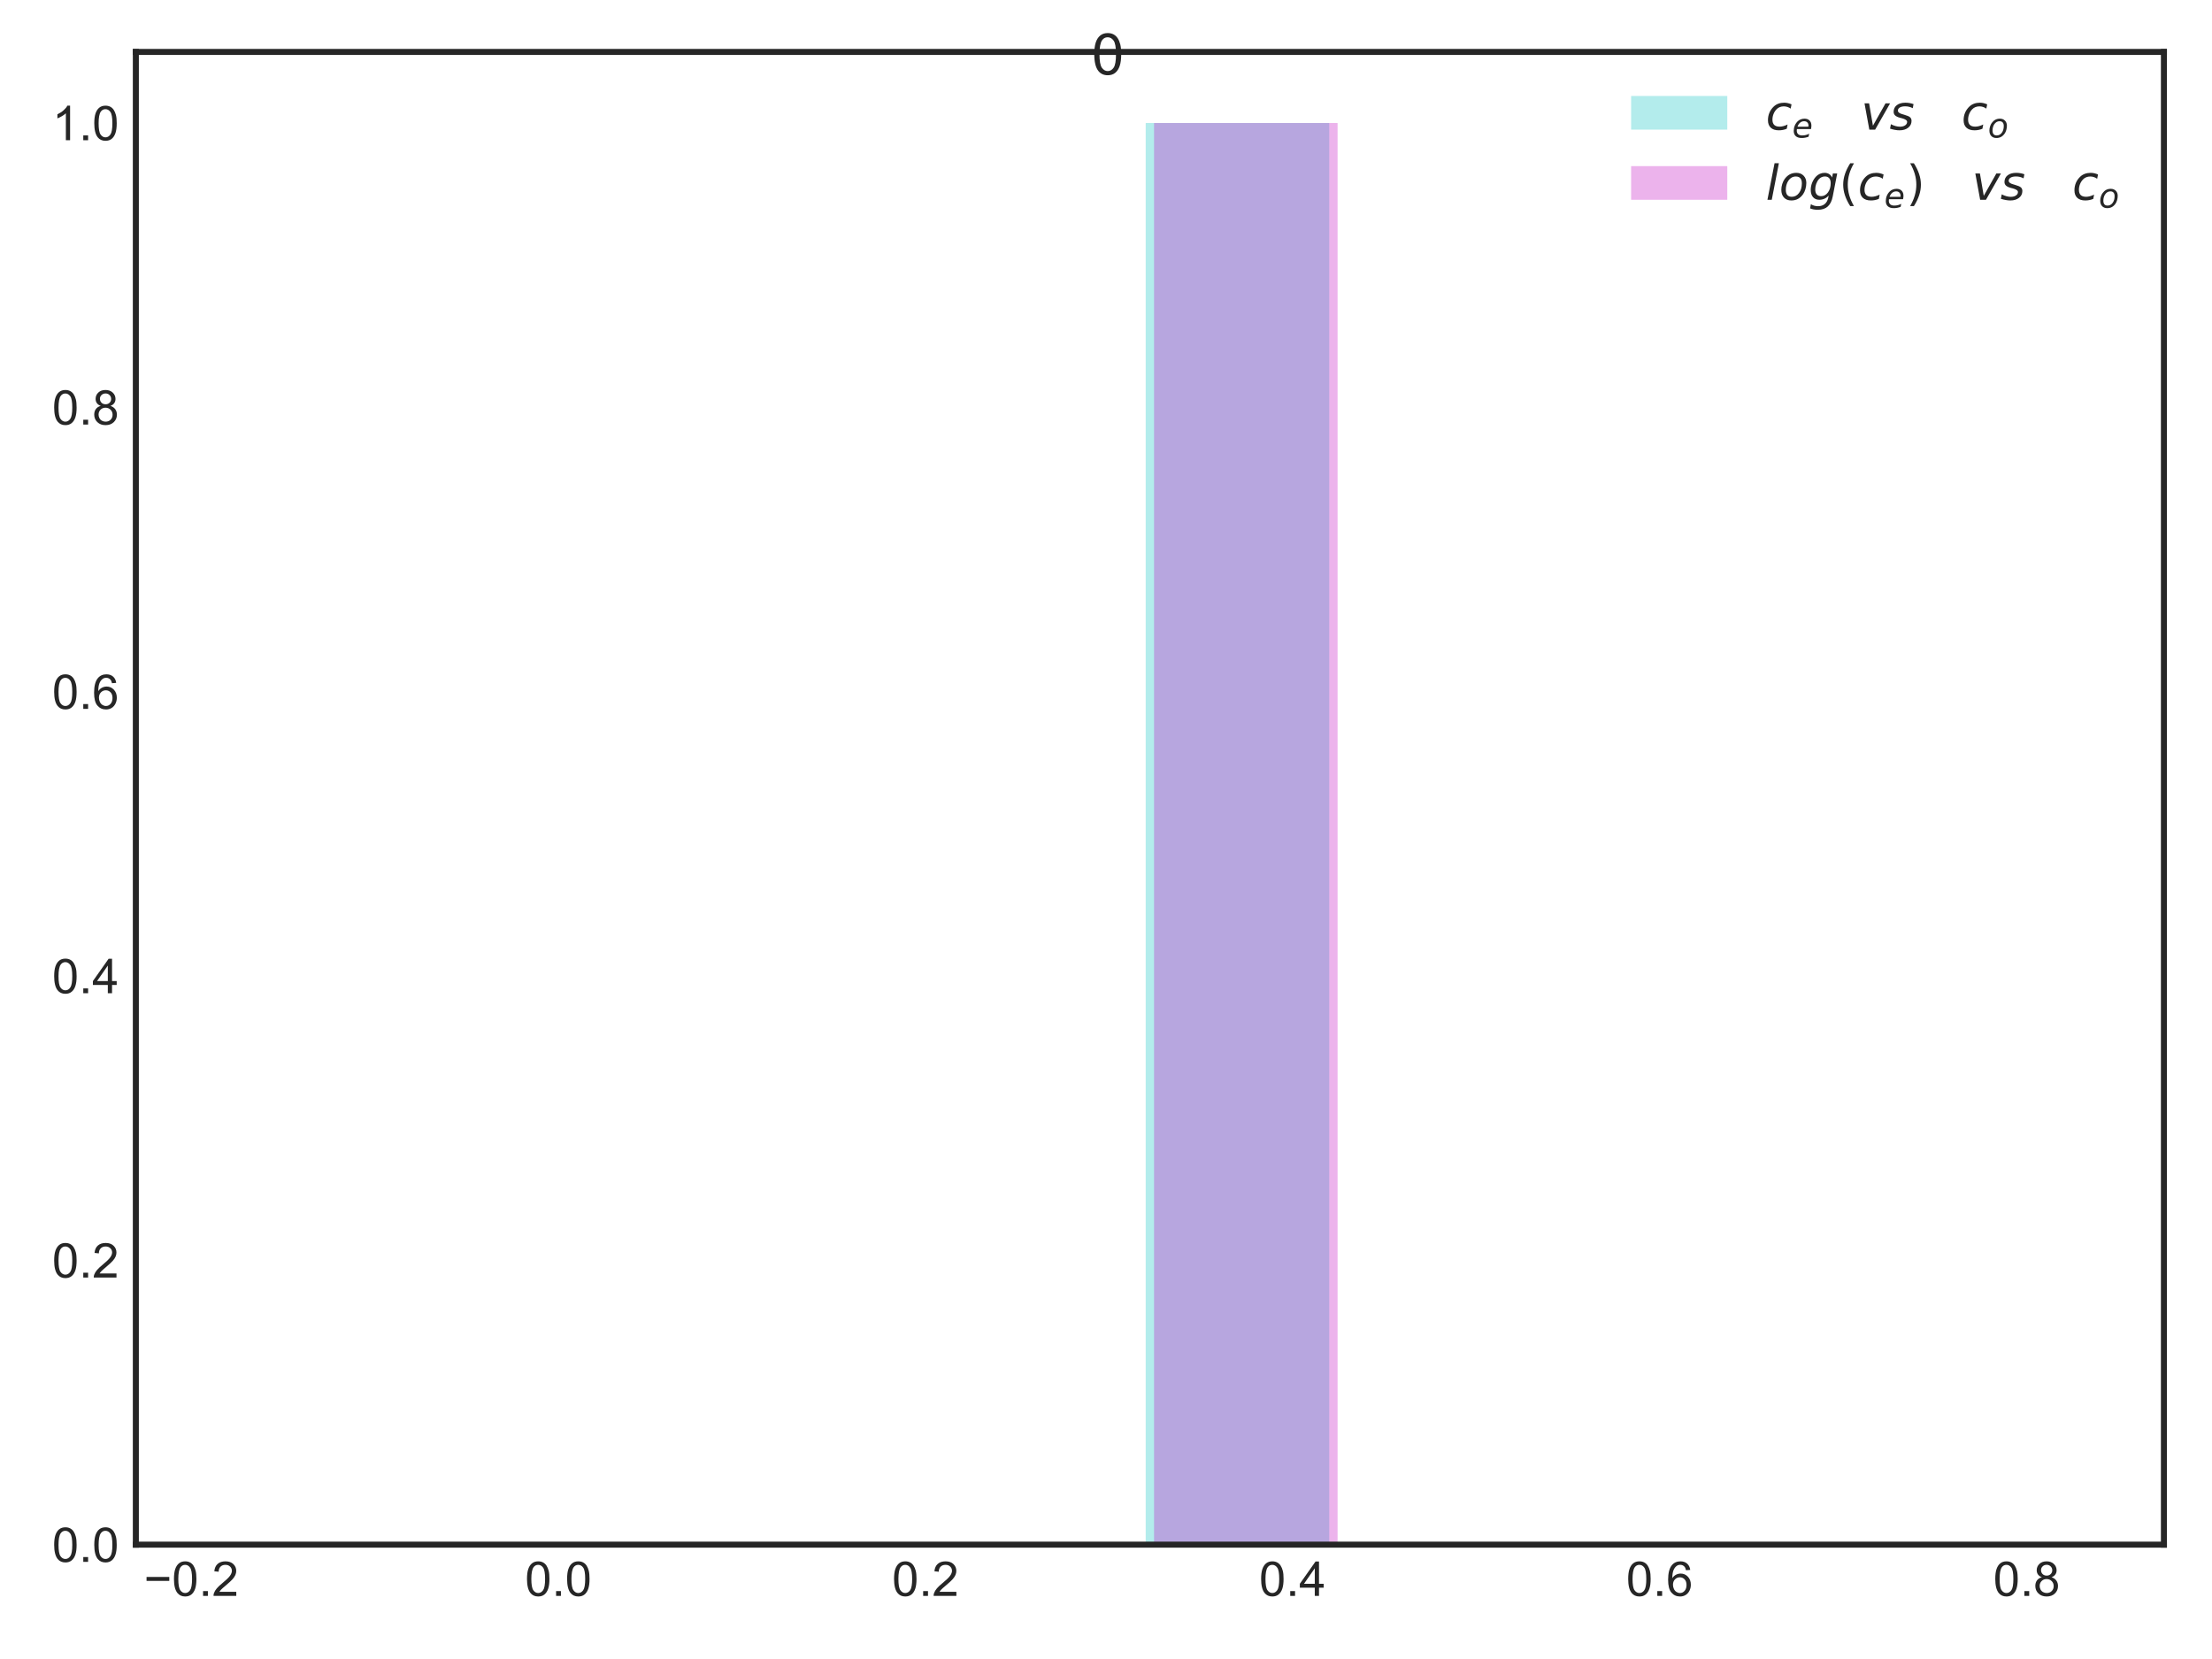
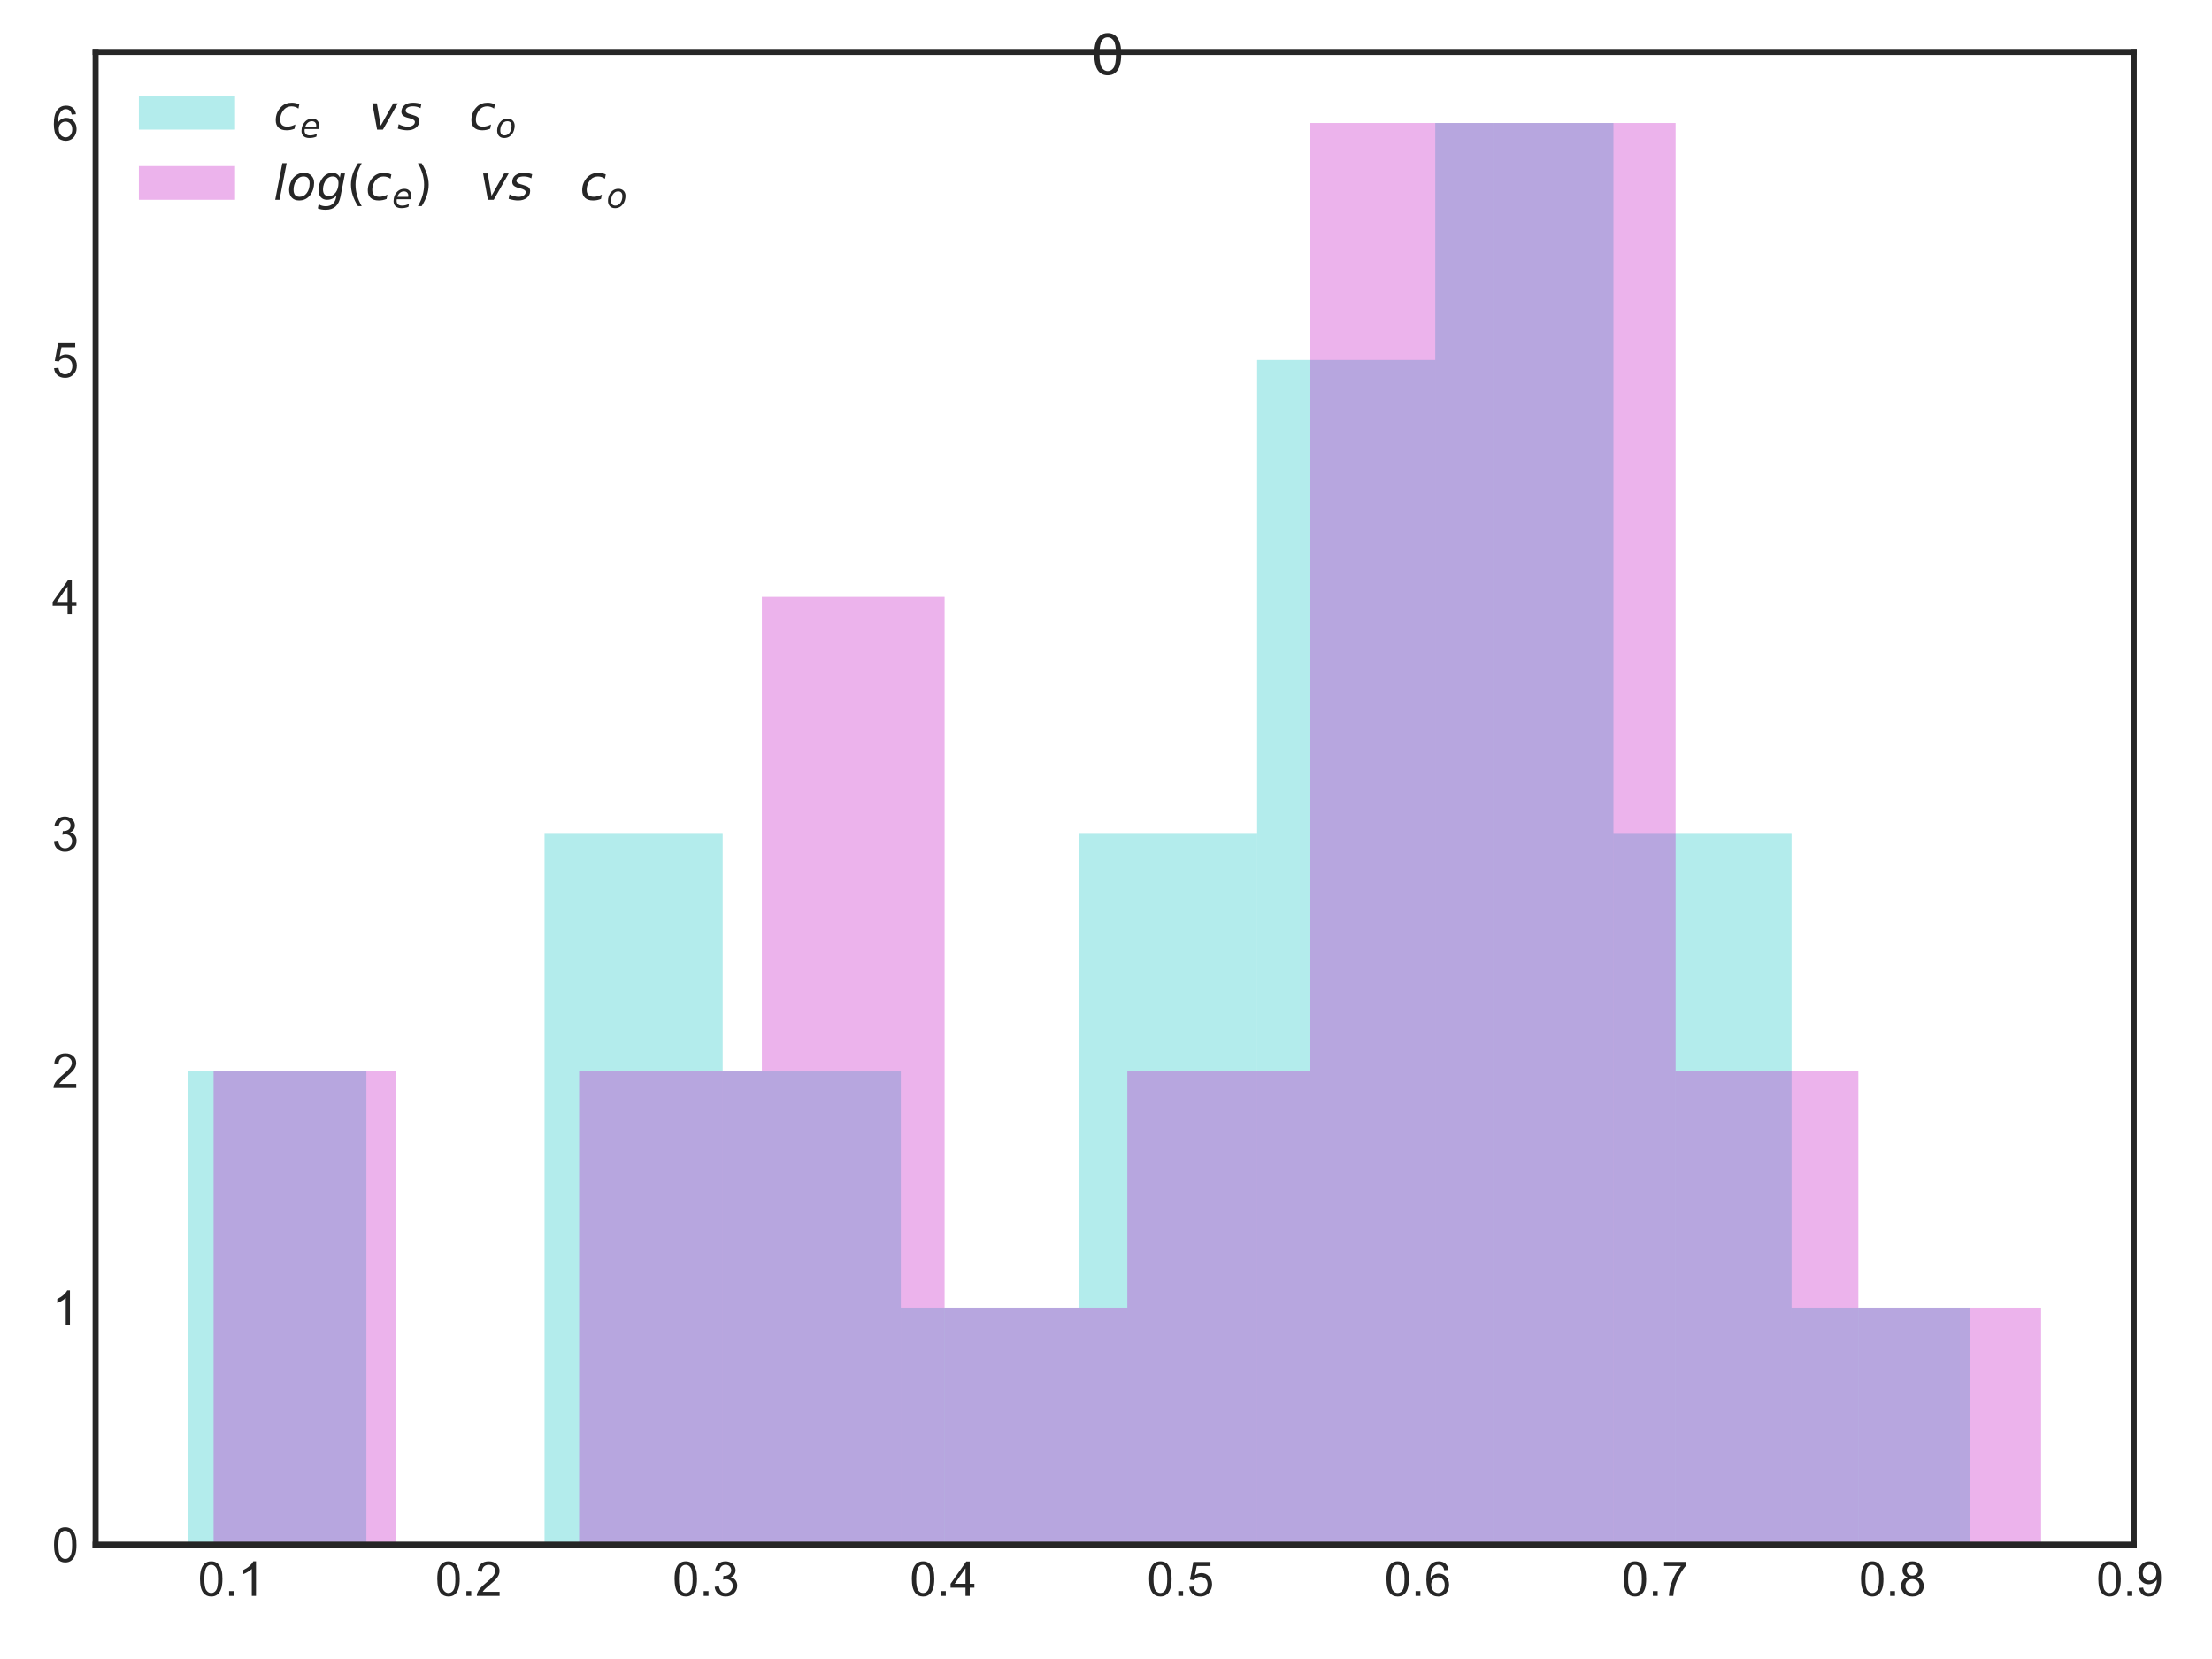
<svg xmlns="http://www.w3.org/2000/svg" xmlns:xlink="http://www.w3.org/1999/xlink" height="345pt" version="1.1" viewBox="0 0 460 345" width="460pt">
  <defs>
    <style type="text/css">
*{stroke-linecap:butt;stroke-linejoin:round;}
  </style>
  </defs>
  <g id="figure_1">
    <g id="patch_1">
      <path d="M 0 345.6  L 460.8 345.6  L 460.8 0  L 0 0  z " style="fill:#ffffff;" />
    </g>
    <g id="axes_1">
      <g id="patch_2">
-         <path d="M 28.25 321.22  L 450 321.22  L 450 10.8  L 28.25 10.8  z " style="fill:#ffffff;" />
+         <path d="M 19.88 321.22  L 443.726 321.22  L 443.726 10.8  L 19.88 10.8  z " style="fill:#ffffff;" />
      </g>
      <g id="matplotlib.axis_1">
        <g id="xtick_1">
          <g id="line2d_1" />
          <g id="text_1">
            <defs>
-               <path d="M 52.828 31.203  L 5.562 31.203  L 5.562 39.406  L 52.828 39.406  z " id="ArialMT-2212" />
              <path d="M 4.156 35.297  Q 4.156 48 6.766 55.734  Q 9.375 63.484 14.516 67.672  Q 19.672 71.875 27.484 71.875  Q 33.25 71.875 37.594 69.547  Q 41.938 67.234 44.766 62.859  Q 47.609 58.5 49.219 52.219  Q 50.828 45.953 50.828 35.297  Q 50.828 22.703 48.234 14.969  Q 45.656 7.234 40.5 3  Q 35.359 -1.219 27.484 -1.219  Q 17.141 -1.219 11.234 6.203  Q 4.156 15.141 4.156 35.297  M 13.188 35.297  Q 13.188 17.672 17.312 11.828  Q 21.438 6 27.484 6  Q 33.547 6 37.672 11.859  Q 41.797 17.719 41.797 35.297  Q 41.797 52.984 37.672 58.781  Q 33.547 64.594 27.391 64.594  Q 21.344 64.594 17.719 59.469  Q 13.188 52.938 13.188 35.297  " id="ArialMT-30" />
              <path d="M 9.078 0  L 9.078 10.016  L 19.094 10.016  L 19.094 0  z " id="ArialMT-2e" />
-               <path d="M 50.344 8.453  L 50.344 0  L 3.031 0  Q 2.938 3.172 4.047 6.109  Q 5.859 10.938 9.828 15.625  Q 13.812 20.312 21.344 26.469  Q 33.016 36.031 37.109 41.625  Q 41.219 47.219 41.219 52.203  Q 41.219 57.422 37.469 61  Q 33.734 64.594 27.734 64.594  Q 21.391 64.594 17.578 60.781  Q 13.766 56.984 13.719 50.25  L 4.688 51.172  Q 5.609 61.281 11.656 66.578  Q 17.719 71.875 27.938 71.875  Q 38.234 71.875 44.234 66.156  Q 50.25 60.453 50.25 52  Q 50.25 47.703 48.484 43.547  Q 46.734 39.406 42.656 34.812  Q 38.578 30.219 29.109 22.219  Q 21.188 15.578 18.938 13.203  Q 16.703 10.844 15.234 8.453  z " id="ArialMT-32" />
-             </defs>
-             <g style="fill:#262626;" transform="translate(29.92083 331.8778)scale(0.1 -0.1)">
-               <use xlink:href="#ArialMT-2212" />
-               <use x="58.398" xlink:href="#ArialMT-30" />
-               <use x="114.014" xlink:href="#ArialMT-2e" />
-               <use x="141.797" xlink:href="#ArialMT-32" />
+               <path d="M 37.25 0  L 28.469 0  L 28.469 56  Q 25.297 52.984 20.141 49.953  Q 14.984 46.922 10.891 45.406  L 10.891 53.906  Q 18.266 57.375 23.781 62.297  Q 29.297 67.234 31.594 71.875  L 37.25 71.875  z " id="ArialMT-31" />
+             </defs>
+             <g style="fill:#262626;" transform="translate(41.17201 331.8778)scale(0.1 -0.1)">
+               <use xlink:href="#ArialMT-30" />
+               <use x="55.615" xlink:href="#ArialMT-2e" />
+               <use x="83.398" xlink:href="#ArialMT-31" />
            </g>
          </g>
        </g>
        <g id="xtick_2">
          <g id="line2d_2" />
          <g id="text_2">
-             <g style="fill:#262626;" transform="translate(109.1756 331.8778)scale(0.1 -0.1)">
-               <use xlink:href="#ArialMT-30" />
-               <use x="55.615" xlink:href="#ArialMT-2e" />
-               <use x="83.398" xlink:href="#ArialMT-30" />
+             <defs>
+               <path d="M 50.344 8.453  L 50.344 0  L 3.031 0  Q 2.938 3.172 4.047 6.109  Q 5.859 10.938 9.828 15.625  Q 13.812 20.312 21.344 26.469  Q 33.016 36.031 37.109 41.625  Q 41.219 47.219 41.219 52.203  Q 41.219 57.422 37.469 61  Q 33.734 64.594 27.734 64.594  Q 21.391 64.594 17.578 60.781  Q 13.766 56.984 13.719 50.25  L 4.688 51.172  Q 5.609 61.281 11.656 66.578  Q 17.719 71.875 27.938 71.875  Q 38.234 71.875 44.234 66.156  Q 50.25 60.453 50.25 52  Q 50.25 47.703 48.484 43.547  Q 46.734 39.406 42.656 34.812  Q 38.578 30.219 29.109 22.219  Q 21.188 15.578 18.938 13.203  Q 16.703 10.844 15.234 8.453  z " id="ArialMT-32" />
+             </defs>
+             <g style="fill:#262626;" transform="translate(90.51852 331.8778)scale(0.1 -0.1)">
+               <use xlink:href="#ArialMT-30" />
+               <use x="55.615" xlink:href="#ArialMT-2e" />
+               <use x="83.398" xlink:href="#ArialMT-32" />
            </g>
          </g>
        </g>
        <g id="xtick_3">
          <g id="line2d_3" />
          <g id="text_3">
-             <g style="fill:#262626;" transform="translate(185.5101 331.8778)scale(0.1 -0.1)">
-               <use xlink:href="#ArialMT-30" />
-               <use x="55.615" xlink:href="#ArialMT-2e" />
-               <use x="83.398" xlink:href="#ArialMT-32" />
+             <defs>
+               <path d="M 4.203 18.891  L 12.984 20.062  Q 14.5 12.594 18.141 9.297  Q 21.781 6 27 6  Q 33.203 6 37.469 10.297  Q 41.75 14.594 41.75 20.953  Q 41.75 27 37.797 30.922  Q 33.844 34.859 27.734 34.859  Q 25.25 34.859 21.531 33.891  L 22.516 41.609  Q 23.391 41.5 23.922 41.5  Q 29.547 41.5 34.031 44.422  Q 38.531 47.359 38.531 53.469  Q 38.531 58.297 35.25 61.469  Q 31.984 64.656 26.812 64.656  Q 21.688 64.656 18.266 61.422  Q 14.844 58.203 13.875 51.766  L 5.078 53.328  Q 6.688 62.156 12.391 67.016  Q 18.109 71.875 26.609 71.875  Q 32.469 71.875 37.391 69.359  Q 42.328 66.844 44.938 62.5  Q 47.562 58.156 47.562 53.266  Q 47.562 48.641 45.062 44.828  Q 42.578 41.016 37.703 38.766  Q 44.047 37.312 47.562 32.688  Q 51.078 28.078 51.078 21.141  Q 51.078 11.766 44.234 5.25  Q 37.406 -1.266 26.953 -1.266  Q 17.531 -1.266 11.297 4.344  Q 5.078 9.969 4.203 18.891  " id="ArialMT-33" />
+             </defs>
+             <g style="fill:#262626;" transform="translate(139.865 331.8778)scale(0.1 -0.1)">
+               <use xlink:href="#ArialMT-30" />
+               <use x="55.615" xlink:href="#ArialMT-2e" />
+               <use x="83.398" xlink:href="#ArialMT-33" />
            </g>
          </g>
        </g>
        <g id="xtick_4">
          <g id="line2d_4" />
          <g id="text_4">
            <defs>
              <path d="M 32.328 0  L 32.328 17.141  L 1.266 17.141  L 1.266 25.203  L 33.938 71.578  L 41.109 71.578  L 41.109 25.203  L 50.781 25.203  L 50.781 17.141  L 41.109 17.141  L 41.109 0  z M 32.328 25.203  L 32.328 57.469  L 9.906 25.203  z " id="ArialMT-34" />
            </defs>
-             <g style="fill:#262626;" transform="translate(261.8446 331.8778)scale(0.1 -0.1)">
+             <g style="fill:#262626;" transform="translate(189.2115 331.8778)scale(0.1 -0.1)">
              <use xlink:href="#ArialMT-30" />
              <use x="55.615" xlink:href="#ArialMT-2e" />
              <use x="83.398" xlink:href="#ArialMT-34" />
            </g>
          </g>
        </g>
        <g id="xtick_5">
          <g id="line2d_5" />
          <g id="text_5">
            <defs>
-               <path d="M 49.75 54.047  L 41.016 53.375  Q 39.844 58.547 37.703 60.891  Q 34.125 64.656 28.906 64.656  Q 24.703 64.656 21.531 62.312  Q 17.391 59.281 14.984 53.469  Q 12.594 47.656 12.5 36.922  Q 15.672 41.75 20.266 44.094  Q 24.859 46.438 29.891 46.438  Q 38.672 46.438 44.844 39.969  Q 51.031 33.5 51.031 23.25  Q 51.031 16.5 48.125 10.719  Q 45.219 4.938 40.141 1.859  Q 35.062 -1.219 28.609 -1.219  Q 17.625 -1.219 10.688 6.859  Q 3.766 14.938 3.766 33.5  Q 3.766 54.25 11.422 63.672  Q 18.109 71.875 29.438 71.875  Q 37.891 71.875 43.281 67.141  Q 48.688 62.406 49.75 54.047  M 13.875 23.188  Q 13.875 18.656 15.797 14.5  Q 17.719 10.359 21.188 8.172  Q 24.656 6 28.469 6  Q 34.031 6 38.031 10.484  Q 42.047 14.984 42.047 22.703  Q 42.047 30.125 38.078 34.391  Q 34.125 38.672 28.125 38.672  Q 22.172 38.672 18.016 34.391  Q 13.875 30.125 13.875 23.188  " id="ArialMT-36" />
-             </defs>
-             <g style="fill:#262626;" transform="translate(338.179 331.8778)scale(0.1 -0.1)">
-               <use xlink:href="#ArialMT-30" />
-               <use x="55.615" xlink:href="#ArialMT-2e" />
-               <use x="83.398" xlink:href="#ArialMT-36" />
+               <path d="M 4.156 18.75  L 13.375 19.531  Q 14.406 12.797 18.141 9.391  Q 21.875 6 27.156 6  Q 33.5 6 37.891 10.781  Q 42.281 15.578 42.281 23.484  Q 42.281 31 38.062 35.344  Q 33.844 39.703 27 39.703  Q 22.75 39.703 19.328 37.766  Q 15.922 35.844 13.969 32.766  L 5.719 33.844  L 12.641 70.609  L 48.25 70.609  L 48.25 62.203  L 19.672 62.203  L 15.828 42.969  Q 22.266 47.469 29.344 47.469  Q 38.719 47.469 45.156 40.969  Q 51.609 34.469 51.609 24.266  Q 51.609 14.547 45.953 7.469  Q 39.062 -1.219 27.156 -1.219  Q 17.391 -1.219 11.203 4.25  Q 5.031 9.719 4.156 18.75  " id="ArialMT-35" />
+             </defs>
+             <g style="fill:#262626;" transform="translate(238.558 331.8778)scale(0.1 -0.1)">
+               <use xlink:href="#ArialMT-30" />
+               <use x="55.615" xlink:href="#ArialMT-2e" />
+               <use x="83.398" xlink:href="#ArialMT-35" />
            </g>
          </g>
        </g>
        <g id="xtick_6">
          <g id="line2d_6" />
          <g id="text_6">
            <defs>
+               <path d="M 49.75 54.047  L 41.016 53.375  Q 39.844 58.547 37.703 60.891  Q 34.125 64.656 28.906 64.656  Q 24.703 64.656 21.531 62.312  Q 17.391 59.281 14.984 53.469  Q 12.594 47.656 12.5 36.922  Q 15.672 41.75 20.266 44.094  Q 24.859 46.438 29.891 46.438  Q 38.672 46.438 44.844 39.969  Q 51.031 33.5 51.031 23.25  Q 51.031 16.5 48.125 10.719  Q 45.219 4.938 40.141 1.859  Q 35.062 -1.219 28.609 -1.219  Q 17.625 -1.219 10.688 6.859  Q 3.766 14.938 3.766 33.5  Q 3.766 54.25 11.422 63.672  Q 18.109 71.875 29.438 71.875  Q 37.891 71.875 43.281 67.141  Q 48.688 62.406 49.75 54.047  M 13.875 23.188  Q 13.875 18.656 15.797 14.5  Q 17.719 10.359 21.188 8.172  Q 24.656 6 28.469 6  Q 34.031 6 38.031 10.484  Q 42.047 14.984 42.047 22.703  Q 42.047 30.125 38.078 34.391  Q 34.125 38.672 28.125 38.672  Q 22.172 38.672 18.016 34.391  Q 13.875 30.125 13.875 23.188  " id="ArialMT-36" />
+             </defs>
+             <g style="fill:#262626;" transform="translate(287.9045 331.8778)scale(0.1 -0.1)">
+               <use xlink:href="#ArialMT-30" />
+               <use x="55.615" xlink:href="#ArialMT-2e" />
+               <use x="83.398" xlink:href="#ArialMT-36" />
+             </g>
+           </g>
+         </g>
+         <g id="xtick_7">
+           <g id="line2d_7" />
+           <g id="text_7">
+             <defs>
+               <path d="M 4.734 62.203  L 4.734 70.656  L 51.078 70.656  L 51.078 63.812  Q 44.234 56.547 37.516 44.484  Q 30.812 32.422 27.156 19.672  Q 24.516 10.688 23.781 0  L 14.75 0  Q 14.891 8.453 18.062 20.406  Q 21.234 32.375 27.172 43.484  Q 33.109 54.594 39.797 62.203  z " id="ArialMT-37" />
+             </defs>
+             <g style="fill:#262626;" transform="translate(337.251 331.8778)scale(0.1 -0.1)">
+               <use xlink:href="#ArialMT-30" />
+               <use x="55.615" xlink:href="#ArialMT-2e" />
+               <use x="83.398" xlink:href="#ArialMT-37" />
+             </g>
+           </g>
+         </g>
+         <g id="xtick_8">
+           <g id="line2d_8" />
+           <g id="text_8">
+             <defs>
              <path d="M 17.672 38.812  Q 12.203 40.828 9.562 44.531  Q 6.938 48.25 6.938 53.422  Q 6.938 61.234 12.547 66.547  Q 18.172 71.875 27.484 71.875  Q 36.859 71.875 42.578 66.422  Q 48.297 60.984 48.297 53.172  Q 48.297 48.188 45.672 44.5  Q 43.062 40.828 37.75 38.812  Q 44.344 36.672 47.781 31.875  Q 51.219 27.094 51.219 20.453  Q 51.219 11.281 44.719 5.031  Q 38.234 -1.219 27.641 -1.219  Q 17.047 -1.219 10.547 5.047  Q 4.047 11.328 4.047 20.703  Q 4.047 27.688 7.594 32.391  Q 11.141 37.109 17.672 38.812  M 15.922 53.719  Q 15.922 48.641 19.188 45.406  Q 22.469 42.188 27.688 42.188  Q 32.766 42.188 36.016 45.375  Q 39.266 48.578 39.266 53.219  Q 39.266 58.062 35.906 61.359  Q 32.562 64.656 27.594 64.656  Q 22.562 64.656 19.234 61.422  Q 15.922 58.203 15.922 53.719  M 13.094 20.656  Q 13.094 16.891 14.875 13.375  Q 16.656 9.859 20.172 7.922  Q 23.688 6 27.734 6  Q 34.031 6 38.125 10.047  Q 42.234 14.109 42.234 20.359  Q 42.234 26.703 38.016 30.859  Q 33.797 35.016 27.438 35.016  Q 21.234 35.016 17.156 30.906  Q 13.094 26.812 13.094 20.656  " id="ArialMT-38" />
            </defs>
-             <g style="fill:#262626;" transform="translate(414.5135 331.8778)scale(0.1 -0.1)">
+             <g style="fill:#262626;" transform="translate(386.5975 331.8778)scale(0.1 -0.1)">
              <use xlink:href="#ArialMT-30" />
              <use x="55.615" xlink:href="#ArialMT-2e" />
              <use x="83.398" xlink:href="#ArialMT-38" />
+             </g>
+           </g>
+         </g>
+         <g id="xtick_9">
+           <g id="line2d_9" />
+           <g id="text_9">
+             <defs>
+               <path d="M 5.469 16.547  L 13.922 17.328  Q 14.984 11.375 18.016 8.688  Q 21.047 6 25.781 6  Q 29.828 6 32.875 7.859  Q 35.938 9.719 37.891 12.812  Q 39.844 15.922 41.156 21.188  Q 42.484 26.469 42.484 31.938  Q 42.484 32.516 42.438 33.688  Q 39.797 29.5 35.234 26.875  Q 30.672 24.266 25.344 24.266  Q 16.453 24.266 10.297 30.703  Q 4.156 37.156 4.156 47.703  Q 4.156 58.594 10.578 65.234  Q 17 71.875 26.656 71.875  Q 33.641 71.875 39.422 68.109  Q 45.219 64.359 48.219 57.391  Q 51.219 50.438 51.219 37.25  Q 51.219 23.531 48.234 15.406  Q 45.266 7.281 39.375 3.031  Q 33.5 -1.219 25.594 -1.219  Q 17.188 -1.219 11.859 3.438  Q 6.547 8.109 5.469 16.547  M 41.453 48.141  Q 41.453 55.719 37.422 60.156  Q 33.406 64.594 27.734 64.594  Q 21.875 64.594 17.531 59.812  Q 13.188 55.031 13.188 47.406  Q 13.188 40.578 17.312 36.297  Q 21.438 32.031 27.484 32.031  Q 33.594 32.031 37.516 36.297  Q 41.453 40.578 41.453 48.141  " id="ArialMT-39" />
+             </defs>
+             <g style="fill:#262626;" transform="translate(435.944 331.8778)scale(0.1 -0.1)">
+               <use xlink:href="#ArialMT-30" />
+               <use x="55.615" xlink:href="#ArialMT-2e" />
+               <use x="83.398" xlink:href="#ArialMT-39" />
            </g>
          </g>
        </g>
      </g>
      <g id="matplotlib.axis_2">
        <g id="ytick_1">
-           <g id="line2d_7" />
-           <g id="text_7">
-             <g style="fill:#262626;" transform="translate(10.85 324.7989)scale(0.1 -0.1)">
-               <use xlink:href="#ArialMT-30" />
-               <use x="55.615" xlink:href="#ArialMT-2e" />
-               <use x="83.398" xlink:href="#ArialMT-30" />
-             </g>
-           </g>
-         </g>
-         <g id="ytick_2">
-           <g id="line2d_8" />
-           <g id="text_8">
-             <g style="fill:#262626;" transform="translate(10.85 265.6713)scale(0.1 -0.1)">
-               <use xlink:href="#ArialMT-30" />
-               <use x="55.615" xlink:href="#ArialMT-2e" />
-               <use x="83.398" xlink:href="#ArialMT-32" />
-             </g>
-           </g>
-         </g>
-         <g id="ytick_3">
-           <g id="line2d_9" />
-           <g id="text_9">
-             <g style="fill:#262626;" transform="translate(10.85 206.5437)scale(0.1 -0.1)">
-               <use xlink:href="#ArialMT-30" />
-               <use x="55.615" xlink:href="#ArialMT-2e" />
-               <use x="83.398" xlink:href="#ArialMT-34" />
-             </g>
-           </g>
-         </g>
-         <g id="ytick_4">
          <g id="line2d_10" />
          <g id="text_10">
-             <g style="fill:#262626;" transform="translate(10.85 147.416)scale(0.1 -0.1)">
-               <use xlink:href="#ArialMT-30" />
-               <use x="55.615" xlink:href="#ArialMT-2e" />
-               <use x="83.398" xlink:href="#ArialMT-36" />
-             </g>
-           </g>
-         </g>
-         <g id="ytick_5">
+             <g style="fill:#262626;" transform="translate(10.81906 324.7989)scale(0.1 -0.1)">
+               <use xlink:href="#ArialMT-30" />
+             </g>
+           </g>
+         </g>
+         <g id="ytick_2">
          <g id="line2d_11" />
          <g id="text_11">
-             <g style="fill:#262626;" transform="translate(10.85 88.28843)scale(0.1 -0.1)">
-               <use xlink:href="#ArialMT-30" />
-               <use x="55.615" xlink:href="#ArialMT-2e" />
-               <use x="83.398" xlink:href="#ArialMT-38" />
-             </g>
-           </g>
-         </g>
-         <g id="ytick_6">
+             <g style="fill:#262626;" transform="translate(10.81906 275.5259)scale(0.1 -0.1)">
+               <use xlink:href="#ArialMT-31" />
+             </g>
+           </g>
+         </g>
+         <g id="ytick_3">
          <g id="line2d_12" />
          <g id="text_12">
-             <defs>
-               <path d="M 37.25 0  L 28.469 0  L 28.469 56  Q 25.297 52.984 20.141 49.953  Q 14.984 46.922 10.891 45.406  L 10.891 53.906  Q 18.266 57.375 23.781 62.297  Q 29.297 67.234 31.594 71.875  L 37.25 71.875  z " id="ArialMT-31" />
-             </defs>
-             <g style="fill:#262626;" transform="translate(10.85 29.16081)scale(0.1 -0.1)">
-               <use xlink:href="#ArialMT-31" />
-               <use x="55.615" xlink:href="#ArialMT-2e" />
-               <use x="83.398" xlink:href="#ArialMT-30" />
+             <g style="fill:#262626;" transform="translate(10.81906 226.2529)scale(0.1 -0.1)">
+               <use xlink:href="#ArialMT-32" />
+             </g>
+           </g>
+         </g>
+         <g id="ytick_4">
+           <g id="line2d_13" />
+           <g id="text_13">
+             <g style="fill:#262626;" transform="translate(10.81906 176.9799)scale(0.1 -0.1)">
+               <use xlink:href="#ArialMT-33" />
+             </g>
+           </g>
+         </g>
+         <g id="ytick_5">
+           <g id="line2d_14" />
+           <g id="text_14">
+             <g style="fill:#262626;" transform="translate(10.81906 127.7068)scale(0.1 -0.1)">
+               <use xlink:href="#ArialMT-34" />
+             </g>
+           </g>
+         </g>
+         <g id="ytick_6">
+           <g id="line2d_15" />
+           <g id="text_15">
+             <g style="fill:#262626;" transform="translate(10.81906 78.43383)scale(0.1 -0.1)">
+               <use xlink:href="#ArialMT-35" />
+             </g>
+           </g>
+         </g>
+         <g id="ytick_7">
+           <g id="line2d_16" />
+           <g id="text_16">
+             <g style="fill:#262626;" transform="translate(10.81906 29.16081)scale(0.1 -0.1)">
+               <use xlink:href="#ArialMT-36" />
            </g>
          </g>
        </g>
      </g>
      <g id="patch_3">
-         <path clip-path="url(#p7b8c15cacf)" d="M 47.42 321.22  L 85.588 321.22  L 85.588 321.22  L 47.42 321.22  z " style="fill:#00bfbf;opacity:0.3;" />
+         <path clip-path="url(#p5fff4c1a62)" d="M 39.146 321.22  L 76.193 321.22  L 76.193 222.674  L 39.146 222.674  z " style="fill:#00bfbf;opacity:0.3;" />
      </g>
      <g id="patch_4">
-         <path clip-path="url(#p7b8c15cacf)" d="M 85.588 321.22  L 123.755 321.22  L 123.755 321.22  L 85.588 321.22  z " style="fill:#00bfbf;opacity:0.3;" />
+         <path clip-path="url(#p5fff4c1a62)" d="M 76.193 321.22  L 113.24 321.22  L 113.24 321.22  L 76.193 321.22  z " style="fill:#00bfbf;opacity:0.3;" />
      </g>
      <g id="patch_5">
-         <path clip-path="url(#p7b8c15cacf)" d="M 123.755 321.22  L 161.922 321.22  L 161.922 321.22  L 123.755 321.22  z " style="fill:#00bfbf;opacity:0.3;" />
+         <path clip-path="url(#p5fff4c1a62)" d="M 113.24 321.22  L 150.287 321.22  L 150.287 173.401  L 113.24 173.401  z " style="fill:#00bfbf;opacity:0.3;" />
      </g>
      <g id="patch_6">
-         <path clip-path="url(#p7b8c15cacf)" d="M 161.922 321.22  L 200.089 321.22  L 200.089 321.22  L 161.922 321.22  z " style="fill:#00bfbf;opacity:0.3;" />
+         <path clip-path="url(#p5fff4c1a62)" d="M 150.287 321.22  L 187.334 321.22  L 187.334 222.674  L 150.287 222.674  z " style="fill:#00bfbf;opacity:0.3;" />
      </g>
      <g id="patch_7">
-         <path clip-path="url(#p7b8c15cacf)" d="M 200.089 321.22  L 238.257 321.22  L 238.257 321.22  L 200.089 321.22  z " style="fill:#00bfbf;opacity:0.3;" />
+         <path clip-path="url(#p5fff4c1a62)" d="M 187.334 321.22  L 224.381 321.22  L 224.381 271.947  L 187.334 271.947  z " style="fill:#00bfbf;opacity:0.3;" />
      </g>
      <g id="patch_8">
-         <path clip-path="url(#p7b8c15cacf)" d="M 238.257 321.22  L 276.424 321.22  L 276.424 25.582  L 238.257 25.582  z " style="fill:#00bfbf;opacity:0.3;" />
+         <path clip-path="url(#p5fff4c1a62)" d="M 224.381 321.22  L 261.428 321.22  L 261.428 173.401  L 224.381 173.401  z " style="fill:#00bfbf;opacity:0.3;" />
      </g>
      <g id="patch_9">
-         <path clip-path="url(#p7b8c15cacf)" d="M 276.424 321.22  L 314.591 321.22  L 314.591 321.22  L 276.424 321.22  z " style="fill:#00bfbf;opacity:0.3;" />
+         <path clip-path="url(#p5fff4c1a62)" d="M 261.428 321.22  L 298.476 321.22  L 298.476 74.855  L 261.428 74.855  z " style="fill:#00bfbf;opacity:0.3;" />
      </g>
      <g id="patch_10">
-         <path clip-path="url(#p7b8c15cacf)" d="M 314.591 321.22  L 352.758 321.22  L 352.758 321.22  L 314.591 321.22  z " style="fill:#00bfbf;opacity:0.3;" />
+         <path clip-path="url(#p5fff4c1a62)" d="M 298.476 321.22  L 335.523 321.22  L 335.523 25.582  L 298.476 25.582  z " style="fill:#00bfbf;opacity:0.3;" />
      </g>
      <g id="patch_11">
-         <path clip-path="url(#p7b8c15cacf)" d="M 352.758 321.22  L 390.926 321.22  L 390.926 321.22  L 352.758 321.22  z " style="fill:#00bfbf;opacity:0.3;" />
+         <path clip-path="url(#p5fff4c1a62)" d="M 335.523 321.22  L 372.57 321.22  L 372.57 173.401  L 335.523 173.401  z " style="fill:#00bfbf;opacity:0.3;" />
      </g>
      <g id="patch_12">
-         <path clip-path="url(#p7b8c15cacf)" d="M 390.926 321.22  L 429.093 321.22  L 429.093 321.22  L 390.926 321.22  z " style="fill:#00bfbf;opacity:0.3;" />
+         <path clip-path="url(#p5fff4c1a62)" d="M 372.57 321.22  L 409.617 321.22  L 409.617 271.947  L 372.57 271.947  z " style="fill:#00bfbf;opacity:0.3;" />
      </g>
      <g id="patch_13">
-         <path clip-path="url(#p7b8c15cacf)" d="M 49.157 321.22  L 87.324 321.22  L 87.324 321.22  L 49.157 321.22  z " style="fill:#bf00bf;opacity:0.3;" />
+         <path clip-path="url(#p5fff4c1a62)" d="M 44.418 321.22  L 82.423 321.22  L 82.423 222.674  L 44.418 222.674  z " style="fill:#bf00bf;opacity:0.3;" />
      </g>
      <g id="patch_14">
-         <path clip-path="url(#p7b8c15cacf)" d="M 87.324 321.22  L 125.492 321.22  L 125.492 321.22  L 87.324 321.22  z " style="fill:#bf00bf;opacity:0.3;" />
+         <path clip-path="url(#p5fff4c1a62)" d="M 82.423 321.22  L 120.427 321.22  L 120.427 321.22  L 82.423 321.22  z " style="fill:#bf00bf;opacity:0.3;" />
      </g>
      <g id="patch_15">
-         <path clip-path="url(#p7b8c15cacf)" d="M 125.492 321.22  L 163.659 321.22  L 163.659 321.22  L 125.492 321.22  z " style="fill:#bf00bf;opacity:0.3;" />
+         <path clip-path="url(#p5fff4c1a62)" d="M 120.427 321.22  L 158.431 321.22  L 158.431 222.674  L 120.427 222.674  z " style="fill:#bf00bf;opacity:0.3;" />
      </g>
      <g id="patch_16">
-         <path clip-path="url(#p7b8c15cacf)" d="M 163.659 321.22  L 201.826 321.22  L 201.826 321.22  L 163.659 321.22  z " style="fill:#bf00bf;opacity:0.3;" />
+         <path clip-path="url(#p5fff4c1a62)" d="M 158.431 321.22  L 196.435 321.22  L 196.435 124.128  L 158.431 124.128  z " style="fill:#bf00bf;opacity:0.3;" />
      </g>
      <g id="patch_17">
-         <path clip-path="url(#p7b8c15cacf)" d="M 201.826 321.22  L 239.993 321.22  L 239.993 321.22  L 201.826 321.22  z " style="fill:#bf00bf;opacity:0.3;" />
+         <path clip-path="url(#p5fff4c1a62)" d="M 196.435 321.22  L 234.439 321.22  L 234.439 271.947  L 196.435 271.947  z " style="fill:#bf00bf;opacity:0.3;" />
      </g>
      <g id="patch_18">
-         <path clip-path="url(#p7b8c15cacf)" d="M 239.993 321.22  L 278.161 321.22  L 278.161 25.582  L 239.993 25.582  z " style="fill:#bf00bf;opacity:0.3;" />
+         <path clip-path="url(#p5fff4c1a62)" d="M 234.439 321.22  L 272.443 321.22  L 272.443 222.674  L 234.439 222.674  z " style="fill:#bf00bf;opacity:0.3;" />
      </g>
      <g id="patch_19">
-         <path clip-path="url(#p7b8c15cacf)" d="M 278.161 321.22  L 316.328 321.22  L 316.328 321.22  L 278.161 321.22  z " style="fill:#bf00bf;opacity:0.3;" />
+         <path clip-path="url(#p5fff4c1a62)" d="M 272.443 321.22  L 310.448 321.22  L 310.448 25.582  L 272.443 25.582  z " style="fill:#bf00bf;opacity:0.3;" />
      </g>
      <g id="patch_20">
-         <path clip-path="url(#p7b8c15cacf)" d="M 316.328 321.22  L 354.495 321.22  L 354.495 321.22  L 316.328 321.22  z " style="fill:#bf00bf;opacity:0.3;" />
+         <path clip-path="url(#p5fff4c1a62)" d="M 310.448 321.22  L 348.452 321.22  L 348.452 25.582  L 310.448 25.582  z " style="fill:#bf00bf;opacity:0.3;" />
      </g>
      <g id="patch_21">
-         <path clip-path="url(#p7b8c15cacf)" d="M 354.495 321.22  L 392.662 321.22  L 392.662 321.22  L 354.495 321.22  z " style="fill:#bf00bf;opacity:0.3;" />
+         <path clip-path="url(#p5fff4c1a62)" d="M 348.452 321.22  L 386.456 321.22  L 386.456 222.674  L 348.452 222.674  z " style="fill:#bf00bf;opacity:0.3;" />
      </g>
      <g id="patch_22">
-         <path clip-path="url(#p7b8c15cacf)" d="M 392.662 321.22  L 430.83 321.22  L 430.83 321.22  L 392.662 321.22  z " style="fill:#bf00bf;opacity:0.3;" />
+         <path clip-path="url(#p5fff4c1a62)" d="M 386.456 321.22  L 424.46 321.22  L 424.46 271.947  L 386.456 271.947  z " style="fill:#bf00bf;opacity:0.3;" />
      </g>
      <g id="patch_23">
-         <path d="M 28.25 321.22  L 28.25 10.8  " style="fill:none;stroke:#262626;stroke-linecap:square;stroke-linejoin:miter;stroke-width:1.25;" />
+         <path d="M 19.88 321.22  L 19.88 10.8  " style="fill:none;stroke:#262626;stroke-linecap:square;stroke-linejoin:miter;stroke-width:1.25;" />
      </g>
      <g id="patch_24">
-         <path d="M 450 321.22  L 450 10.8  " style="fill:none;stroke:#262626;stroke-linecap:square;stroke-linejoin:miter;stroke-width:1.25;" />
+         <path d="M 443.726 321.22  L 443.726 10.8  " style="fill:none;stroke:#262626;stroke-linecap:square;stroke-linejoin:miter;stroke-width:1.25;" />
      </g>
      <g id="patch_25">
-         <path d="M 28.25 321.22  L 450 321.22  " style="fill:none;stroke:#262626;stroke-linecap:square;stroke-linejoin:miter;stroke-width:1.25;" />
+         <path d="M 19.88 321.22  L 443.726 321.22  " style="fill:none;stroke:#262626;stroke-linecap:square;stroke-linejoin:miter;stroke-width:1.25;" />
      </g>
      <g id="patch_26">
-         <path d="M 28.25 10.8  L 450 10.8  " style="fill:none;stroke:#262626;stroke-linecap:square;stroke-linejoin:miter;stroke-width:1.25;" />
+         <path d="M 19.88 10.8  L 443.726 10.8  " style="fill:none;stroke:#262626;stroke-linecap:square;stroke-linejoin:miter;stroke-width:1.25;" />
      </g>
      <g id="legend_1">
        <g id="patch_27">
-           <path d="M 339.2 26.958  L 359.2 26.958  L 359.2 19.958  L 339.2 19.958  z " style="fill:#00bfbf;opacity:0.3;" />
-         </g>
-         <g id="text_13">
+           <path d="M 28.88 26.958  L 48.88 26.958  L 48.88 19.958  L 28.88 19.958  z " style="fill:#00bfbf;opacity:0.3;" />
+         </g>
+         <g id="text_17">
          <defs>
            <path d="M 53.609 52.594  L 51.812 43.703  Q 48.578 46.047 44.938 47.219  Q 41.312 48.391 37.406 48.391  Q 33.109 48.391 29.219 46.875  Q 25.344 45.359 22.703 42.578  Q 18.5 38.328 16.203 32.609  Q 13.922 26.906 13.922 20.797  Q 13.922 13.422 17.609 9.812  Q 21.297 6.203 28.812 6.203  Q 32.516 6.203 36.688 7.328  Q 40.875 8.453 45.406 10.688  L 43.703 1.812  Q 39.797 0.203 35.672 -0.609  Q 31.547 -1.422 27.203 -1.422  Q 16.312 -1.422 10.453 4.016  Q 4.594 9.469 4.594 19.578  Q 4.594 28.078 7.641 35.234  Q 10.688 42.391 16.703 48.094  Q 20.797 52 26.312 54  Q 31.844 56 38.375 56  Q 42.188 56 45.938 55.141  Q 49.703 54.297 53.609 52.594  " id="DejaVuSans-Oblique-63" />
            <path d="M 48.094 32.234  Q 48.25 33.016 48.312 33.844  Q 48.391 34.672 48.391 35.5  Q 48.391 41.453 44.891 44.922  Q 41.406 48.391 35.406 48.391  Q 28.719 48.391 23.578 44.156  Q 18.453 39.938 15.828 32.172  z M 55.906 25.203  L 14.109 25.203  Q 13.812 23.344 13.719 22.266  Q 13.625 21.188 13.625 20.406  Q 13.625 13.625 17.797 9.906  Q 21.969 6.203 29.594 6.203  Q 35.453 6.203 40.672 7.516  Q 45.906 8.844 50.391 11.375  L 48.688 2.484  Q 43.844 0.531 38.688 -0.438  Q 33.547 -1.422 28.219 -1.422  Q 16.844 -1.422 10.719 4.016  Q 4.594 9.469 4.594 19.484  Q 4.594 28.031 7.641 35.375  Q 10.688 42.719 16.609 48.484  Q 20.406 52.094 25.656 54.047  Q 30.906 56 36.812 56  Q 46.094 56 51.578 50.438  Q 57.078 44.875 57.078 35.5  Q 57.078 33.25 56.781 30.688  Q 56.5 28.125 55.906 25.203  " id="DejaVuSans-Oblique-65" />
            <path d="M 7.172 54.688  L 16.703 54.688  L 24.703 8.203  L 50.875 54.688  L 60.406 54.688  L 29.297 0  L 17.188 0  z " id="DejaVuSans-Oblique-76" />
            <path d="M 50 53.078  L 48.297 44.578  Q 44.734 46.531 40.766 47.5  Q 36.812 48.484 32.625 48.484  Q 25.531 48.484 21.453 46.062  Q 17.391 43.656 17.391 39.5  Q 17.391 34.672 26.859 32.078  Q 27.594 31.891 27.938 31.781  L 30.812 30.906  Q 39.797 28.422 42.797 25.688  Q 45.797 22.953 45.797 18.219  Q 45.797 9.516 38.891 4.047  Q 31.984 -1.422 20.797 -1.422  Q 16.453 -1.422 11.672 -0.578  Q 6.891 0.25 1.125 2  L 2.875 11.281  Q 7.812 8.734 12.594 7.422  Q 17.391 6.109 21.781 6.109  Q 28.375 6.109 32.5 8.938  Q 36.625 11.766 36.625 16.109  Q 36.625 20.797 25.781 23.688  L 24.859 23.922  L 21.781 24.703  Q 14.938 26.516 11.766 29.469  Q 8.594 32.422 8.594 37.016  Q 8.594 45.75 15.156 50.875  Q 21.734 56 33.016 56  Q 37.453 56 41.672 55.266  Q 45.906 54.547 50 53.078  " id="DejaVuSans-Oblique-73" />
            <path d="M 25.391 -1.422  Q 15.766 -1.422 10.172 4.516  Q 4.594 10.453 4.594 20.703  Q 4.594 26.656 6.516 32.828  Q 8.453 39.016 11.531 43.219  Q 16.359 49.75 22.312 52.875  Q 28.266 56 35.797 56  Q 45.125 56 50.859 50.188  Q 56.594 44.391 56.594 35.016  Q 56.594 28.516 54.688 22.062  Q 52.781 15.625 49.703 11.375  Q 44.922 4.828 38.969 1.703  Q 33.016 -1.422 25.391 -1.422  M 13.922 21  Q 13.922 13.578 17.016 9.891  Q 20.125 6.203 26.422 6.203  Q 35.453 6.203 41.375 14.078  Q 47.312 21.969 47.312 34.078  Q 47.312 41.156 44.141 44.766  Q 40.969 48.391 34.812 48.391  Q 29.734 48.391 25.781 46.016  Q 21.828 43.656 18.703 38.812  Q 16.406 35.203 15.156 30.562  Q 13.922 25.922 13.922 21  " id="DejaVuSans-Oblique-6f" />
          </defs>
-           <g style="fill:#262626;" transform="translate(367.2 26.95781)scale(0.1 -0.1)">
+           <g style="fill:#262626;" transform="translate(56.88 26.95781)scale(0.1 -0.1)">
            <use xlink:href="#DejaVuSans-Oblique-63" />
            <use transform="translate(54.98047 -16.40625)scale(0.7)" xlink:href="#DejaVuSans-Oblique-65" />
            <use transform="translate(198.1934 0)" xlink:href="#DejaVuSans-Oblique-76" />
            <use transform="translate(257.373 0)" xlink:href="#DejaVuSans-Oblique-73" />
            <use transform="translate(406.8848 0)" xlink:href="#DejaVuSans-Oblique-63" />
            <use transform="translate(461.8652 -16.40625)scale(0.7)" xlink:href="#DejaVuSans-Oblique-6f" />
          </g>
        </g>
        <g id="patch_28">
-           <path d="M 339.2 41.545  L 359.2 41.545  L 359.2 34.545  L 339.2 34.545  z " style="fill:#bf00bf;opacity:0.3;" />
-         </g>
-         <g id="text_14">
+           <path d="M 28.88 41.545  L 48.88 41.545  L 48.88 34.545  L 28.88 34.545  z " style="fill:#bf00bf;opacity:0.3;" />
+         </g>
+         <g id="text_18">
          <defs>
            <path d="M 18.312 75.984  L 27.297 75.984  L 12.5 0  L 3.516 0  z " id="DejaVuSans-Oblique-6c" />
            <path d="M 59.625 54.688  L 50.297 6.781  Q 47.609 -7.125 40.016 -13.953  Q 32.422 -20.797 19.578 -20.797  Q 14.844 -20.797 10.781 -20.094  Q 6.734 -19.391 3.219 -17.922  L 4.891 -9.188  Q 8.203 -11.328 11.906 -12.344  Q 15.625 -13.375 19.828 -13.375  Q 28.375 -13.375 33.859 -8.703  Q 39.359 -4.047 41.109 4.688  L 41.891 8.797  Q 38.141 4.5 33.156 2.25  Q 28.172 0 22.406 0  Q 14.109 0 9.344 5.484  Q 4.594 10.984 4.594 20.609  Q 4.594 28.172 7.469 35.422  Q 10.359 42.672 15.578 48.297  Q 19.047 52 23.656 54  Q 28.266 56 33.297 56  Q 38.812 56 42.906 53.438  Q 47.016 50.875 49.031 46.188  L 50.594 54.688  z M 46.094 34.625  Q 46.094 41.266 42.969 44.875  Q 39.844 48.484 34.078 48.484  Q 30.516 48.484 27.297 47.062  Q 24.078 45.656 21.781 43.109  Q 18.062 38.922 15.984 33.234  Q 13.922 27.547 13.922 21.484  Q 13.922 14.75 17.062 11.125  Q 20.219 7.516 26.125 7.516  Q 34.672 7.516 40.375 15.25  Q 46.094 23 46.094 34.625  " id="DejaVuSans-Oblique-67" />
            <path d="M 31 75.875  Q 24.469 64.656 21.281 53.656  Q 18.109 42.672 18.109 31.391  Q 18.109 20.125 21.312 9.062  Q 24.516 -2 31 -13.188  L 23.188 -13.188  Q 15.875 -1.703 12.234 9.375  Q 8.594 20.453 8.594 31.391  Q 8.594 42.281 12.203 53.312  Q 15.828 64.359 23.188 75.875  z " id="DejaVuSans-28" />
            <path d="M 8.016 75.875  L 15.828 75.875  Q 23.141 64.359 26.781 53.312  Q 30.422 42.281 30.422 31.391  Q 30.422 20.453 26.781 9.375  Q 23.141 -1.703 15.828 -13.188  L 8.016 -13.188  Q 14.5 -2 17.703 9.062  Q 20.906 20.125 20.906 31.391  Q 20.906 42.672 17.703 53.656  Q 14.5 64.656 8.016 75.875  " id="DejaVuSans-29" />
          </defs>
-           <g style="fill:#262626;" transform="translate(367.2 41.54531)scale(0.1 -0.1)">
+           <g style="fill:#262626;" transform="translate(56.88 41.54531)scale(0.1 -0.1)">
            <use transform="translate(0 0.015625)" xlink:href="#DejaVuSans-Oblique-6c" />
            <use transform="translate(27.7832 0.015625)" xlink:href="#DejaVuSans-Oblique-6f" />
            <use transform="translate(88.96484 0.015625)" xlink:href="#DejaVuSans-Oblique-67" />
            <use transform="translate(152.4414 0.015625)" xlink:href="#DejaVuSans-28" />
            <use transform="translate(191.4551 0.015625)" xlink:href="#DejaVuSans-Oblique-63" />
            <use transform="translate(246.4355 -16.39062)scale(0.7)" xlink:href="#DejaVuSans-Oblique-65" />
            <use transform="translate(292.2363 0.015625)" xlink:href="#DejaVuSans-29" />
            <use transform="translate(428.6621 0.015625)" xlink:href="#DejaVuSans-Oblique-76" />
            <use transform="translate(487.8418 0.015625)" xlink:href="#DejaVuSans-Oblique-73" />
            <use transform="translate(637.3535 0.015625)" xlink:href="#DejaVuSans-Oblique-63" />
            <use transform="translate(692.334 -16.39062)scale(0.7)" xlink:href="#DejaVuSans-Oblique-6f" />
          </g>
        </g>
      </g>
    </g>
-     <g id="text_15">
+     <g id="text_19">
      <g style="fill:#262626;" transform="translate(227.0634 15.50137)scale(0.12 -0.12)">
        <use xlink:href="#ArialMT-30" />
      </g>
    </g>
  </g>
  <defs>
-     <clipPath id="p7b8c15cacf">
-       <rect height="310.42" width="421.75" x="28.25" y="10.8" />
+     <clipPath id="p5fff4c1a62">
+       <rect height="310.42" width="423.846" x="19.88" y="10.8" />
    </clipPath>
  </defs>
</svg>
